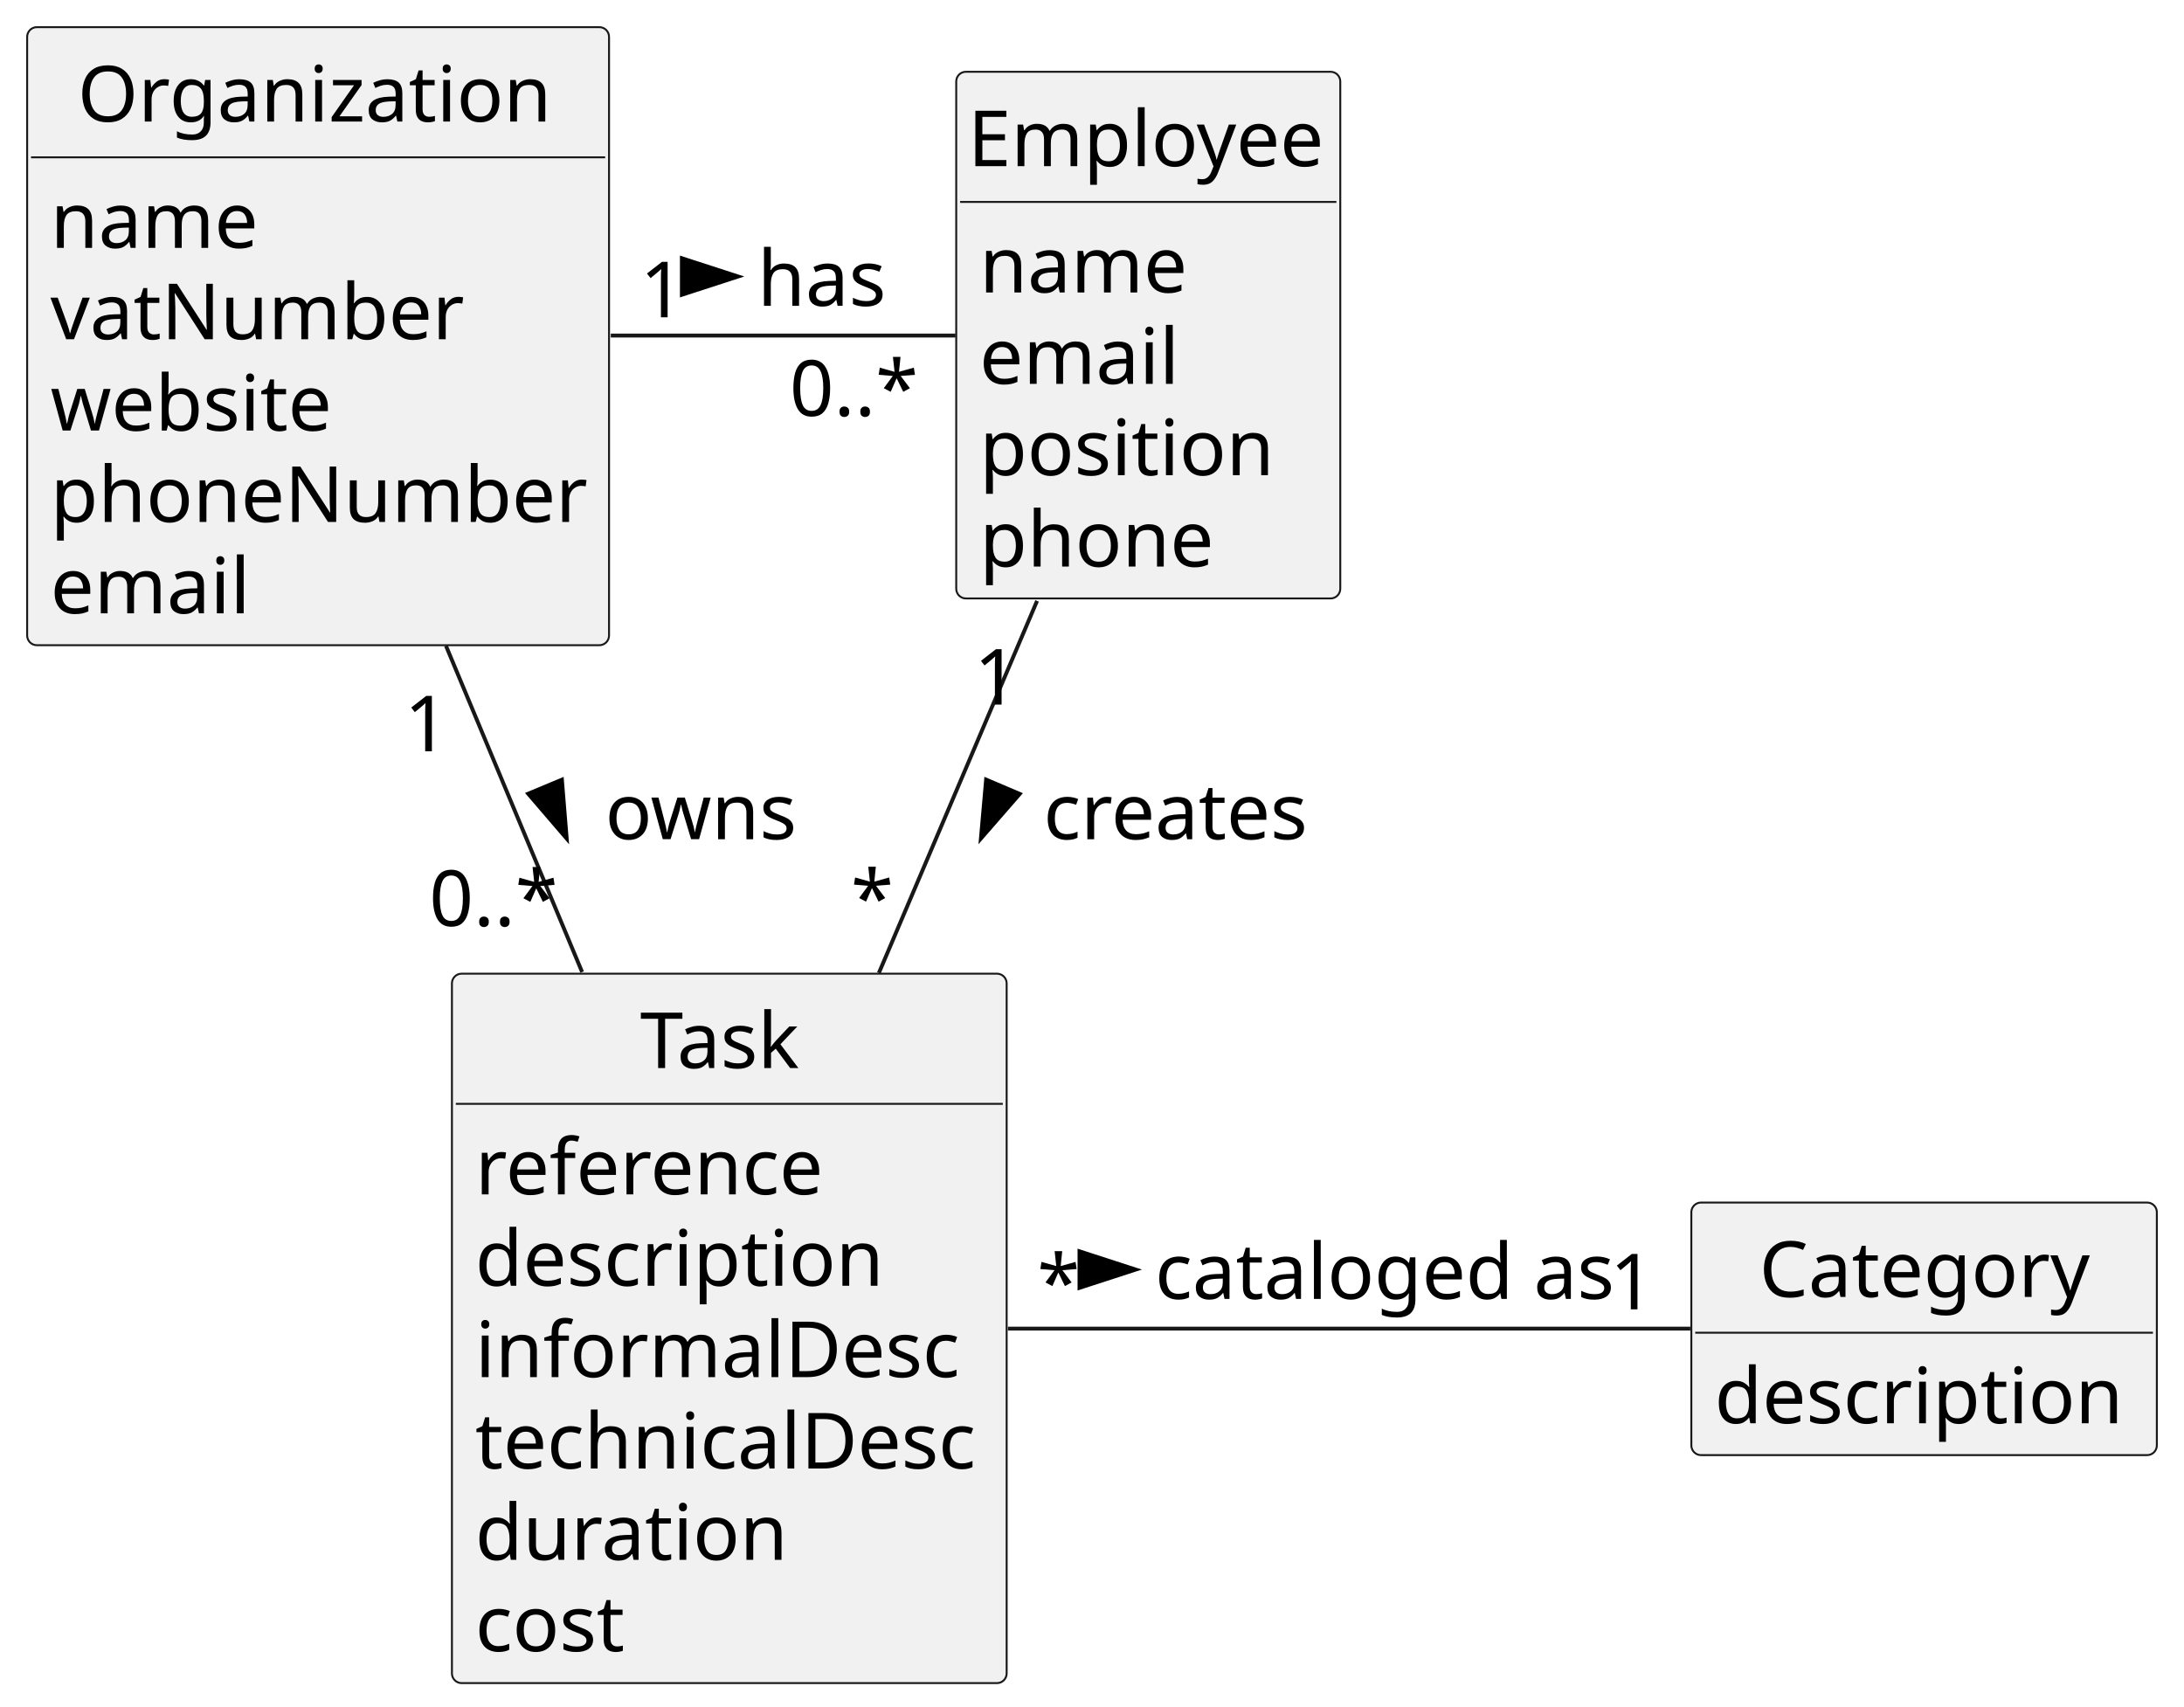
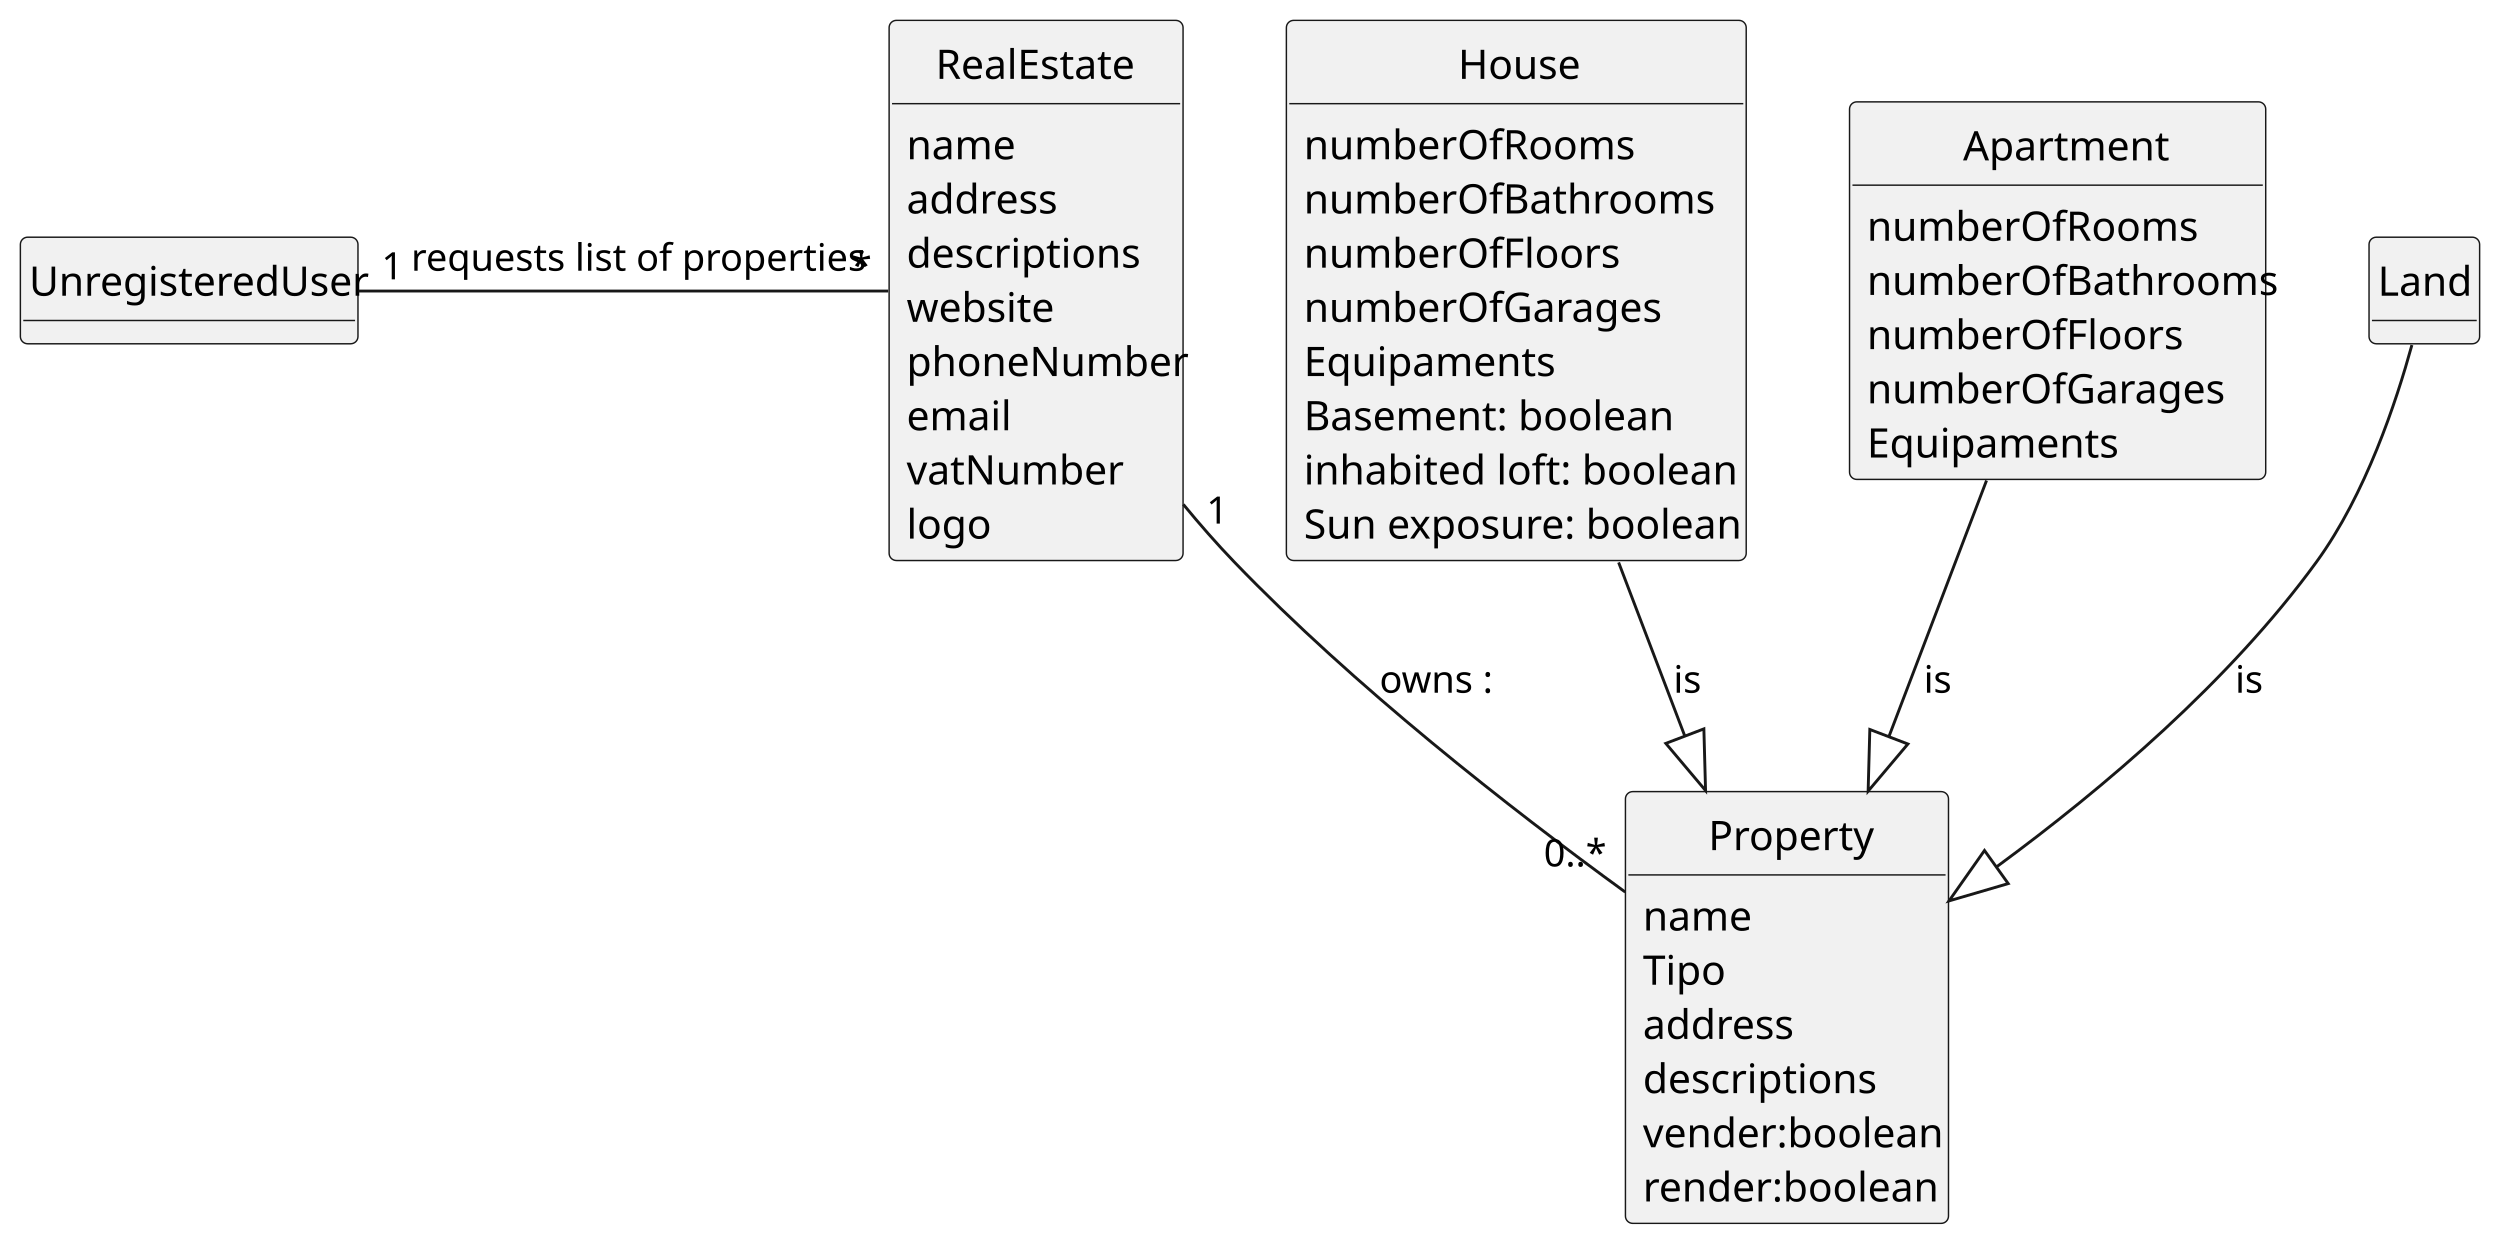
- <svg xmlns="http://www.w3.org/2000/svg" contentStyleType="text/css" height="440px" preserveAspectRatio="none" style="width:563px;height:440px;background:#FFFFFF;" version="1.1" viewBox="0 0 563 440" width="563px" zoomAndPan="magnify">
+ <svg xmlns="http://www.w3.org/2000/svg" contentStyleType="text/css" height="427px" preserveAspectRatio="none" style="width:859px;height:427px;background:#FFFFFF;" version="1.1" viewBox="0 0 859 427" width="859px" zoomAndPan="magnify">
  <defs />
  <g>
-     <g id="elem_Organization">
-       <rect codeLine="18" fill="#F1F1F1" height="159.328" id="Organization" rx="2.5" ry="2.5" style="stroke:#181818;stroke-width:0.5;" width="150" x="7" y="7" />
-       <text fill="#000000" font-family="sans-serif" font-size="20" lengthAdjust="spacing" textLength="124" x="20" y="31.336">Organization</text>
-       <line style="stroke:#181818;stroke-width:0.5;" x1="8" x2="156" y1="40.555" y2="40.555" />
-       <text fill="#000000" font-family="sans-serif" font-size="20" lengthAdjust="spacing" textLength="53" x="13" y="63.891">name</text>
-       <text fill="#000000" font-family="sans-serif" font-size="20" lengthAdjust="spacing" textLength="106" x="13" y="87.445">vatNumber</text>
-       <text fill="#000000" font-family="sans-serif" font-size="20" lengthAdjust="spacing" textLength="73" x="13" y="111">website</text>
-       <text fill="#000000" font-family="sans-serif" font-size="20" lengthAdjust="spacing" textLength="138" x="13" y="134.555">phoneNumber</text>
-       <text fill="#000000" font-family="sans-serif" font-size="20" lengthAdjust="spacing" textLength="53" x="13" y="158.109">email</text>
+     <g id="elem_RealEstate">
+       <rect codeLine="11" fill="#F1F1F1" height="185.59" id="RealEstate" rx="2.5" ry="2.5" style="stroke:#181818;stroke-width:0.5;" width="101" x="305.5" y="7" />
+       <text fill="#000000" font-family="sans-serif" font-size="14" lengthAdjust="spacing" textLength="69" x="321.5" y="27.107">RealEstate</text>
+       <line style="stroke:#181818;stroke-width:0.5;" x1="306.5" x2="405.5" y1="35.621" y2="35.621" />
+       <text fill="#000000" font-family="sans-serif" font-size="14" lengthAdjust="spacing" textLength="35" x="311.5" y="54.728">name</text>
+       <text fill="#000000" font-family="sans-serif" font-size="14" lengthAdjust="spacing" textLength="51" x="311.5" y="73.35">address</text>
+       <text fill="#000000" font-family="sans-serif" font-size="14" lengthAdjust="spacing" textLength="76" x="311.5" y="91.971">descriptions</text>
+       <text fill="#000000" font-family="sans-serif" font-size="14" lengthAdjust="spacing" textLength="47" x="311.5" y="110.592">website</text>
+       <text fill="#000000" font-family="sans-serif" font-size="14" lengthAdjust="spacing" textLength="89" x="311.5" y="129.213">phoneNumber</text>
+       <text fill="#000000" font-family="sans-serif" font-size="14" lengthAdjust="spacing" textLength="33" x="311.5" y="147.834">email</text>
+       <text fill="#000000" font-family="sans-serif" font-size="14" lengthAdjust="spacing" textLength="68" x="311.5" y="166.455">vatNumber</text>
+       <text fill="#000000" font-family="sans-serif" font-size="14" lengthAdjust="spacing" textLength="27" x="311.5" y="185.076">logo</text>
    </g>
-     <g id="elem_Task">
-       <rect codeLine="26" fill="#F1F1F1" height="182.883" id="Task" rx="2.5" ry="2.5" style="stroke:#181818;stroke-width:0.5;" width="143" x="116.5" y="251" />
-       <text fill="#000000" font-family="sans-serif" font-size="20" lengthAdjust="spacing" textLength="46" x="165" y="275.336">Task</text>
-       <line style="stroke:#181818;stroke-width:0.5;" x1="117.5" x2="258.5" y1="284.555" y2="284.555" />
-       <text fill="#000000" font-family="sans-serif" font-size="20" lengthAdjust="spacing" textLength="89" x="122.5" y="307.891">reference</text>
-       <text fill="#000000" font-family="sans-serif" font-size="20" lengthAdjust="spacing" textLength="108" x="122.5" y="331.445">description</text>
-       <text fill="#000000" font-family="sans-serif" font-size="20" lengthAdjust="spacing" textLength="127" x="122.5" y="355">informalDesc</text>
-       <text fill="#000000" font-family="sans-serif" font-size="20" lengthAdjust="spacing" textLength="131" x="122.5" y="378.555">technicalDesc</text>
-       <text fill="#000000" font-family="sans-serif" font-size="20" lengthAdjust="spacing" textLength="81" x="122.5" y="402.109">duration</text>
-       <text fill="#000000" font-family="sans-serif" font-size="20" lengthAdjust="spacing" textLength="39" x="122.5" y="425.664">cost</text>
+     <g id="elem_House">
+       <rect codeLine="21" fill="#F1F1F1" height="185.59" id="House" rx="2.5" ry="2.5" style="stroke:#181818;stroke-width:0.5;" width="158" x="442" y="7" />
+       <text fill="#000000" font-family="sans-serif" font-size="14" lengthAdjust="spacing" textLength="40" x="501" y="27.107">House</text>
+       <line style="stroke:#181818;stroke-width:0.5;" x1="443" x2="599" y1="35.621" y2="35.621" />
+       <text fill="#000000" font-family="sans-serif" font-size="14" lengthAdjust="spacing" textLength="107" x="448" y="54.728">numberOfRooms</text>
+       <text fill="#000000" font-family="sans-serif" font-size="14" lengthAdjust="spacing" textLength="131" x="448" y="73.35">numberOfBathrooms</text>
+       <text fill="#000000" font-family="sans-serif" font-size="14" lengthAdjust="spacing" textLength="103" x="448" y="91.971">numberOfFloors</text>
+       <text fill="#000000" font-family="sans-serif" font-size="14" lengthAdjust="spacing" textLength="118" x="448" y="110.592">numberOfGarages</text>
+       <text fill="#000000" font-family="sans-serif" font-size="14" lengthAdjust="spacing" textLength="82" x="448" y="129.213">Equipaments</text>
+       <text fill="#000000" font-family="sans-serif" font-size="14" lengthAdjust="spacing" textLength="122" x="448" y="147.834">Basement: boolean</text>
+       <text fill="#000000" font-family="sans-serif" font-size="14" lengthAdjust="spacing" textLength="144" x="448" y="166.455">inhabited  loft: boolean</text>
+       <text fill="#000000" font-family="sans-serif" font-size="14" lengthAdjust="spacing" textLength="146" x="448" y="185.076">Sun exposure: boolean</text>
    </g>
-     <g id="elem_Category">
-       <rect codeLine="35" fill="#F1F1F1" height="65.109" id="Category" rx="2.5" ry="2.5" style="stroke:#181818;stroke-width:0.5;" width="120" x="436" y="310" />
-       <text fill="#000000" font-family="sans-serif" font-size="20" lengthAdjust="spacing" textLength="85" x="453.5" y="334.336">Category</text>
-       <line style="stroke:#181818;stroke-width:0.5;" x1="437" x2="555" y1="343.555" y2="343.555" />
-       <text fill="#000000" font-family="sans-serif" font-size="20" lengthAdjust="spacing" textLength="108" x="442" y="366.891">description</text>
+     <g id="elem_Apartment">
+       <rect codeLine="31" fill="#F1F1F1" height="129.727" id="Apartment" rx="2.5" ry="2.5" style="stroke:#181818;stroke-width:0.5;" width="143" x="635.5" y="35" />
+       <text fill="#000000" font-family="sans-serif" font-size="14" lengthAdjust="spacing" textLength="65" x="674.5" y="55.107">Apartment</text>
+       <line style="stroke:#181818;stroke-width:0.5;" x1="636.5" x2="777.5" y1="63.621" y2="63.621" />
+       <text fill="#000000" font-family="sans-serif" font-size="14" lengthAdjust="spacing" textLength="107" x="641.5" y="82.728">numberOfRooms</text>
+       <text fill="#000000" font-family="sans-serif" font-size="14" lengthAdjust="spacing" textLength="131" x="641.5" y="101.35">numberOfBathrooms</text>
+       <text fill="#000000" font-family="sans-serif" font-size="14" lengthAdjust="spacing" textLength="103" x="641.5" y="119.971">numberOfFloors</text>
+       <text fill="#000000" font-family="sans-serif" font-size="14" lengthAdjust="spacing" textLength="118" x="641.5" y="138.592">numberOfGarages</text>
+       <text fill="#000000" font-family="sans-serif" font-size="14" lengthAdjust="spacing" textLength="82" x="641.5" y="157.213">Equipaments</text>
    </g>
-     <g id="elem_Employee">
-       <rect codeLine="39" fill="#F1F1F1" height="135.773" id="Employee" rx="2.5" ry="2.5" style="stroke:#181818;stroke-width:0.5;" width="99" x="246.5" y="18.5" />
-       <text fill="#000000" font-family="sans-serif" font-size="20" lengthAdjust="spacing" textLength="93" x="249.5" y="42.836">Employee</text>
-       <line style="stroke:#181818;stroke-width:0.5;" x1="247.5" x2="344.5" y1="52.055" y2="52.055" />
-       <text fill="#000000" font-family="sans-serif" font-size="20" lengthAdjust="spacing" textLength="53" x="252.5" y="75.391">name</text>
-       <text fill="#000000" font-family="sans-serif" font-size="20" lengthAdjust="spacing" textLength="53" x="252.5" y="98.945">email</text>
-       <text fill="#000000" font-family="sans-serif" font-size="20" lengthAdjust="spacing" textLength="78" x="252.5" y="122.5">position</text>
-       <text fill="#000000" font-family="sans-serif" font-size="20" lengthAdjust="spacing" textLength="60" x="252.5" y="146.055">phone</text>
+     <g id="elem_Land">
+       <rect codeLine="39" fill="#F1F1F1" height="36.621" id="Land" rx="2.5" ry="2.5" style="stroke:#181818;stroke-width:0.5;" width="38" x="814" y="81.5" />
+       <text fill="#000000" font-family="sans-serif" font-size="14" lengthAdjust="spacing" textLength="32" x="817" y="101.607">Land</text>
+       <line style="stroke:#181818;stroke-width:0.5;" x1="815" x2="851" y1="110.121" y2="110.121" />
    </g>
-     <g id="link_Organization_Employee">
-       <path codeLine="54" d="M157.45,86.5 C186.93,86.5 219.92,86.5 246.31,86.5 " fill="none" id="Organization-Employee" style="stroke:#181818;stroke-width:1.0;" />
-       <polygon fill="#000000" points="190.25,71.277,175.778,66.575,175.778,75.98,190.25,71.277" style="stroke:#000000;stroke-width:1.0;" />
-       <text fill="#000000" font-family="sans-serif" font-size="20" lengthAdjust="spacing" textLength="33" x="195.25" y="78.836">has</text>
-       <text fill="#000000" font-family="sans-serif" font-size="20" lengthAdjust="spacing" textLength="13" x="165.005" y="81.786">1</text>
-       <text fill="#000000" font-family="sans-serif" font-size="20" lengthAdjust="spacing" textLength="35" x="203.541" y="107.211">0..*</text>
+     <g id="elem_Property">
+       <rect codeLine="52" fill="#F1F1F1" height="148.348" id="Property" rx="2.5" ry="2.5" style="stroke:#181818;stroke-width:0.5;" width="111" x="558.5" y="272" />
+       <text fill="#000000" font-family="sans-serif" font-size="14" lengthAdjust="spacing" textLength="54" x="587" y="292.107">Property</text>
+       <line style="stroke:#181818;stroke-width:0.5;" x1="559.5" x2="668.5" y1="300.621" y2="300.621" />
+       <text fill="#000000" font-family="sans-serif" font-size="14" lengthAdjust="spacing" textLength="35" x="564.5" y="319.728">name</text>
+       <text fill="#000000" font-family="sans-serif" font-size="14" lengthAdjust="spacing" textLength="28" x="564.5" y="338.35">Tipo</text>
+       <text fill="#000000" font-family="sans-serif" font-size="14" lengthAdjust="spacing" textLength="51" x="564.5" y="356.971">address</text>
+       <text fill="#000000" font-family="sans-serif" font-size="14" lengthAdjust="spacing" textLength="76" x="564.5" y="375.592">descriptions</text>
+       <text fill="#000000" font-family="sans-serif" font-size="14" lengthAdjust="spacing" textLength="99" x="564.5" y="394.213">vender:boolean</text>
+       <text fill="#000000" font-family="sans-serif" font-size="14" lengthAdjust="spacing" textLength="97" x="564.5" y="412.834">render:boolean</text>
    </g>
-     <g id="link_Organization_Task">
-       <path codeLine="55" d="M114.96,166.47 C126.08,193.13 138.58,223.08 150.06,250.58 " fill="none" id="Organization-Task" style="stroke:#181818;stroke-width:1.0;" />
-       <polygon fill="#000000" points="146.081,216.16,144.847,200.994,136.168,204.615,146.081,216.16" style="stroke:#000000;stroke-width:1.0;" />
-       <text fill="#000000" font-family="sans-serif" font-size="20" lengthAdjust="spacing" textLength="49" x="156" y="216.336">owns</text>
-       <text fill="#000000" font-family="sans-serif" font-size="20" lengthAdjust="spacing" textLength="13" x="104.234" y="193.676">1</text>
-       <text fill="#000000" font-family="sans-serif" font-size="20" lengthAdjust="spacing" textLength="35" x="110.642" y="238.701">0..*</text>
+     <g id="elem_UnregisteredUser">
+       <rect codeLine="50" fill="#F1F1F1" height="36.621" id="UnregisteredUser" rx="2.5" ry="2.5" style="stroke:#181818;stroke-width:0.5;" width="116" x="7" y="81.5" />
+       <text fill="#000000" font-family="sans-serif" font-size="14" lengthAdjust="spacing" textLength="110" x="10" y="101.607">UnregisteredUser</text>
+       <line style="stroke:#181818;stroke-width:0.5;" x1="8" x2="122" y1="110.121" y2="110.121" />
    </g>
-     <g id="link_Employee_Task">
-       <path codeLine="57" d="M267.34,154.9 C254.84,184.29 240,219.2 226.56,250.82 " fill="none" id="Employee-Task" style="stroke:#181818;stroke-width:1.0;" />
-       <polygon fill="#000000" points="252.87,216.14,262.86,204.661,254.205,200.981,252.87,216.14" style="stroke:#000000;stroke-width:1.0;" />
-       <text fill="#000000" font-family="sans-serif" font-size="20" lengthAdjust="spacing" textLength="68" x="269" y="216.336">creates</text>
-       <text fill="#000000" font-family="sans-serif" font-size="20" lengthAdjust="spacing" textLength="13" x="251.099" y="181.638">1</text>
-       <text fill="#000000" font-family="sans-serif" font-size="20" lengthAdjust="spacing" textLength="10" x="219.339" y="238.639">*</text>
+     <g id="link_House_Property">
+       <path codeLine="54" d="M556.16,193.25 C563.6,212.78 571.46,233.4 578.91,252.93 " fill="none" id="House-to-Property" style="stroke:#181818;stroke-width:1.0;" />
+       <polygon fill="none" points="585.45,250.44,586.03,271.63,572.37,255.43,585.45,250.44" style="stroke:#181818;stroke-width:1.0;" />
+       <text fill="#000000" font-family="sans-serif" font-size="13" lengthAdjust="spacing" textLength="10" x="575" y="238.028">is</text>
    </g>
-     <g id="link_Task_Category">
-       <path codeLine="59" d="M259.82,342.5 C313.24,342.5 385.31,342.5 435.74,342.5 " fill="none" id="Task-Category" style="stroke:#181818;stroke-width:1.0;" />
-       <polygon fill="#000000" points="292.75,327.277,278.278,322.575,278.278,331.98,292.75,327.277" style="stroke:#000000;stroke-width:1.0;" />
-       <text fill="#000000" font-family="sans-serif" font-size="20" lengthAdjust="spacing" textLength="120" x="297.75" y="334.836">cataloged as</text>
-       <text fill="#000000" font-family="sans-serif" font-size="20" lengthAdjust="spacing" textLength="10" x="267.382" y="337.737">*</text>
-       <text fill="#000000" font-family="sans-serif" font-size="20" lengthAdjust="spacing" textLength="13" x="415.021" y="337.532">1</text>
+     <g id="link_Apartment_Property">
+       <path codeLine="55" d="M682.57,165.11 C672.32,191.98 660.22,223.73 649.06,253.02 " fill="none" id="Apartment-to-Property" style="stroke:#181818;stroke-width:1.0;" />
+       <polygon fill="none" points="655.55,255.64,641.89,271.83,642.47,250.65,655.55,255.64" style="stroke:#181818;stroke-width:1.0;" />
+       <text fill="#000000" font-family="sans-serif" font-size="13" lengthAdjust="spacing" textLength="10" x="661" y="238.028">is</text>
+     </g>
+     <g id="link_Land_Property">
+       <path codeLine="56" d="M828.73,118.55 C823.37,138.06 812.81,169.89 796,193 C766.19,234 722.95,270.73 686.09,297.8 " fill="none" id="Land-to-Property" style="stroke:#181818;stroke-width:1.0;" />
+       <polygon fill="none" points="690.02,303.6,669.68,309.55,681.87,292.22,690.02,303.6" style="stroke:#181818;stroke-width:1.0;" />
+       <text fill="#000000" font-family="sans-serif" font-size="13" lengthAdjust="spacing" textLength="10" x="768" y="238.028">is</text>
+     </g>
+     <g id="link_RealEstate_Property">
+       <path codeLine="57" d="M406.59,173.31 C412.23,180.16 418.08,186.85 424,193 C465.3,235.91 518.75,277.67 558.43,306.52 " fill="none" id="RealEstate-Property" style="stroke:#181818;stroke-width:1.0;" />
+       <text fill="#000000" font-family="sans-serif" font-size="13" lengthAdjust="spacing" textLength="38" x="474" y="238.028">owns :</text>
+       <text fill="#000000" font-family="sans-serif" font-size="13" lengthAdjust="spacing" textLength="7" x="414.534" y="179.909">1</text>
+       <text fill="#000000" font-family="sans-serif" font-size="13" lengthAdjust="spacing" textLength="20" x="530.439" y="297.697">0..*</text>
+     </g>
+     <g id="link_UnregisteredUser_RealEstate">
+       <path codeLine="58" d="M123.19,100 C176.43,100 254.42,100 305.2,100 " fill="none" id="UnregisteredUser-RealEstate" style="stroke:#181818;stroke-width:1.0;" />
+       <text fill="#000000" font-family="sans-serif" font-size="13" lengthAdjust="spacing" textLength="146" x="141.25" y="93.028">requests list of properties</text>
+       <text fill="#000000" font-family="sans-serif" font-size="13" lengthAdjust="spacing" textLength="7" x="131.094" y="95.982">1</text>
+       <text fill="#000000" font-family="sans-serif" font-size="13" lengthAdjust="spacing" textLength="5" x="292.372" y="95.831">*</text>
    </g>
  </g>
</svg>
